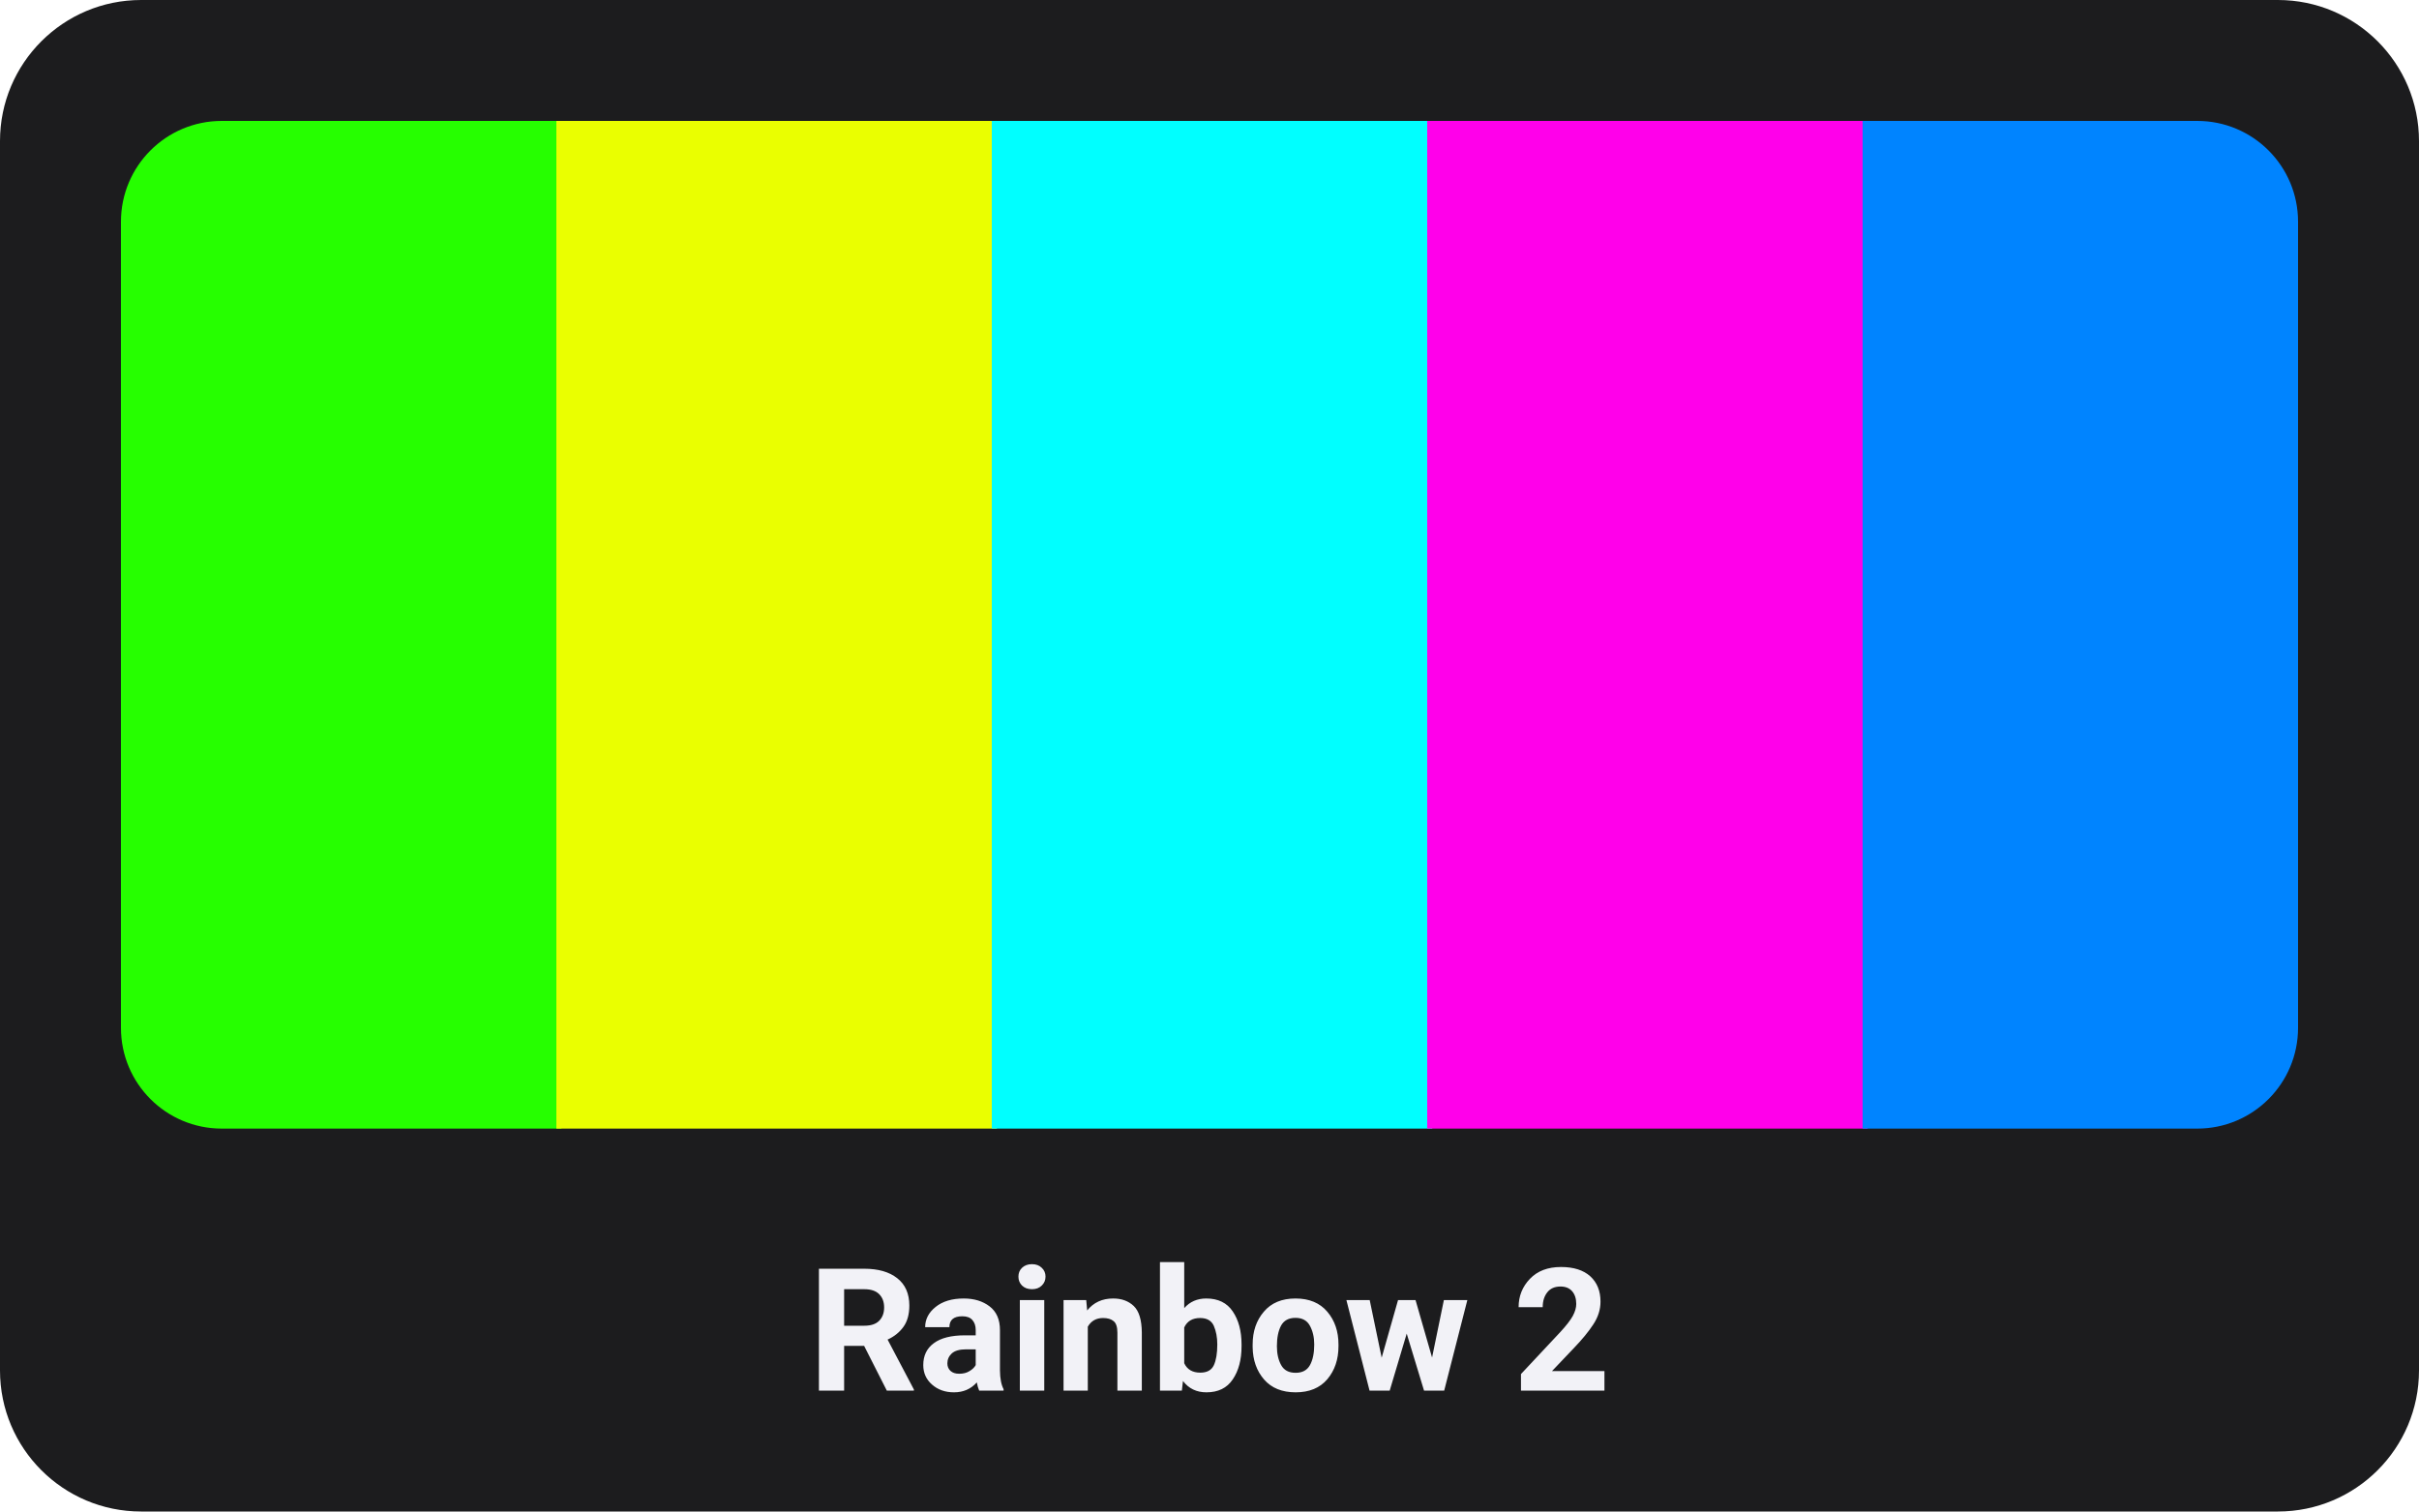
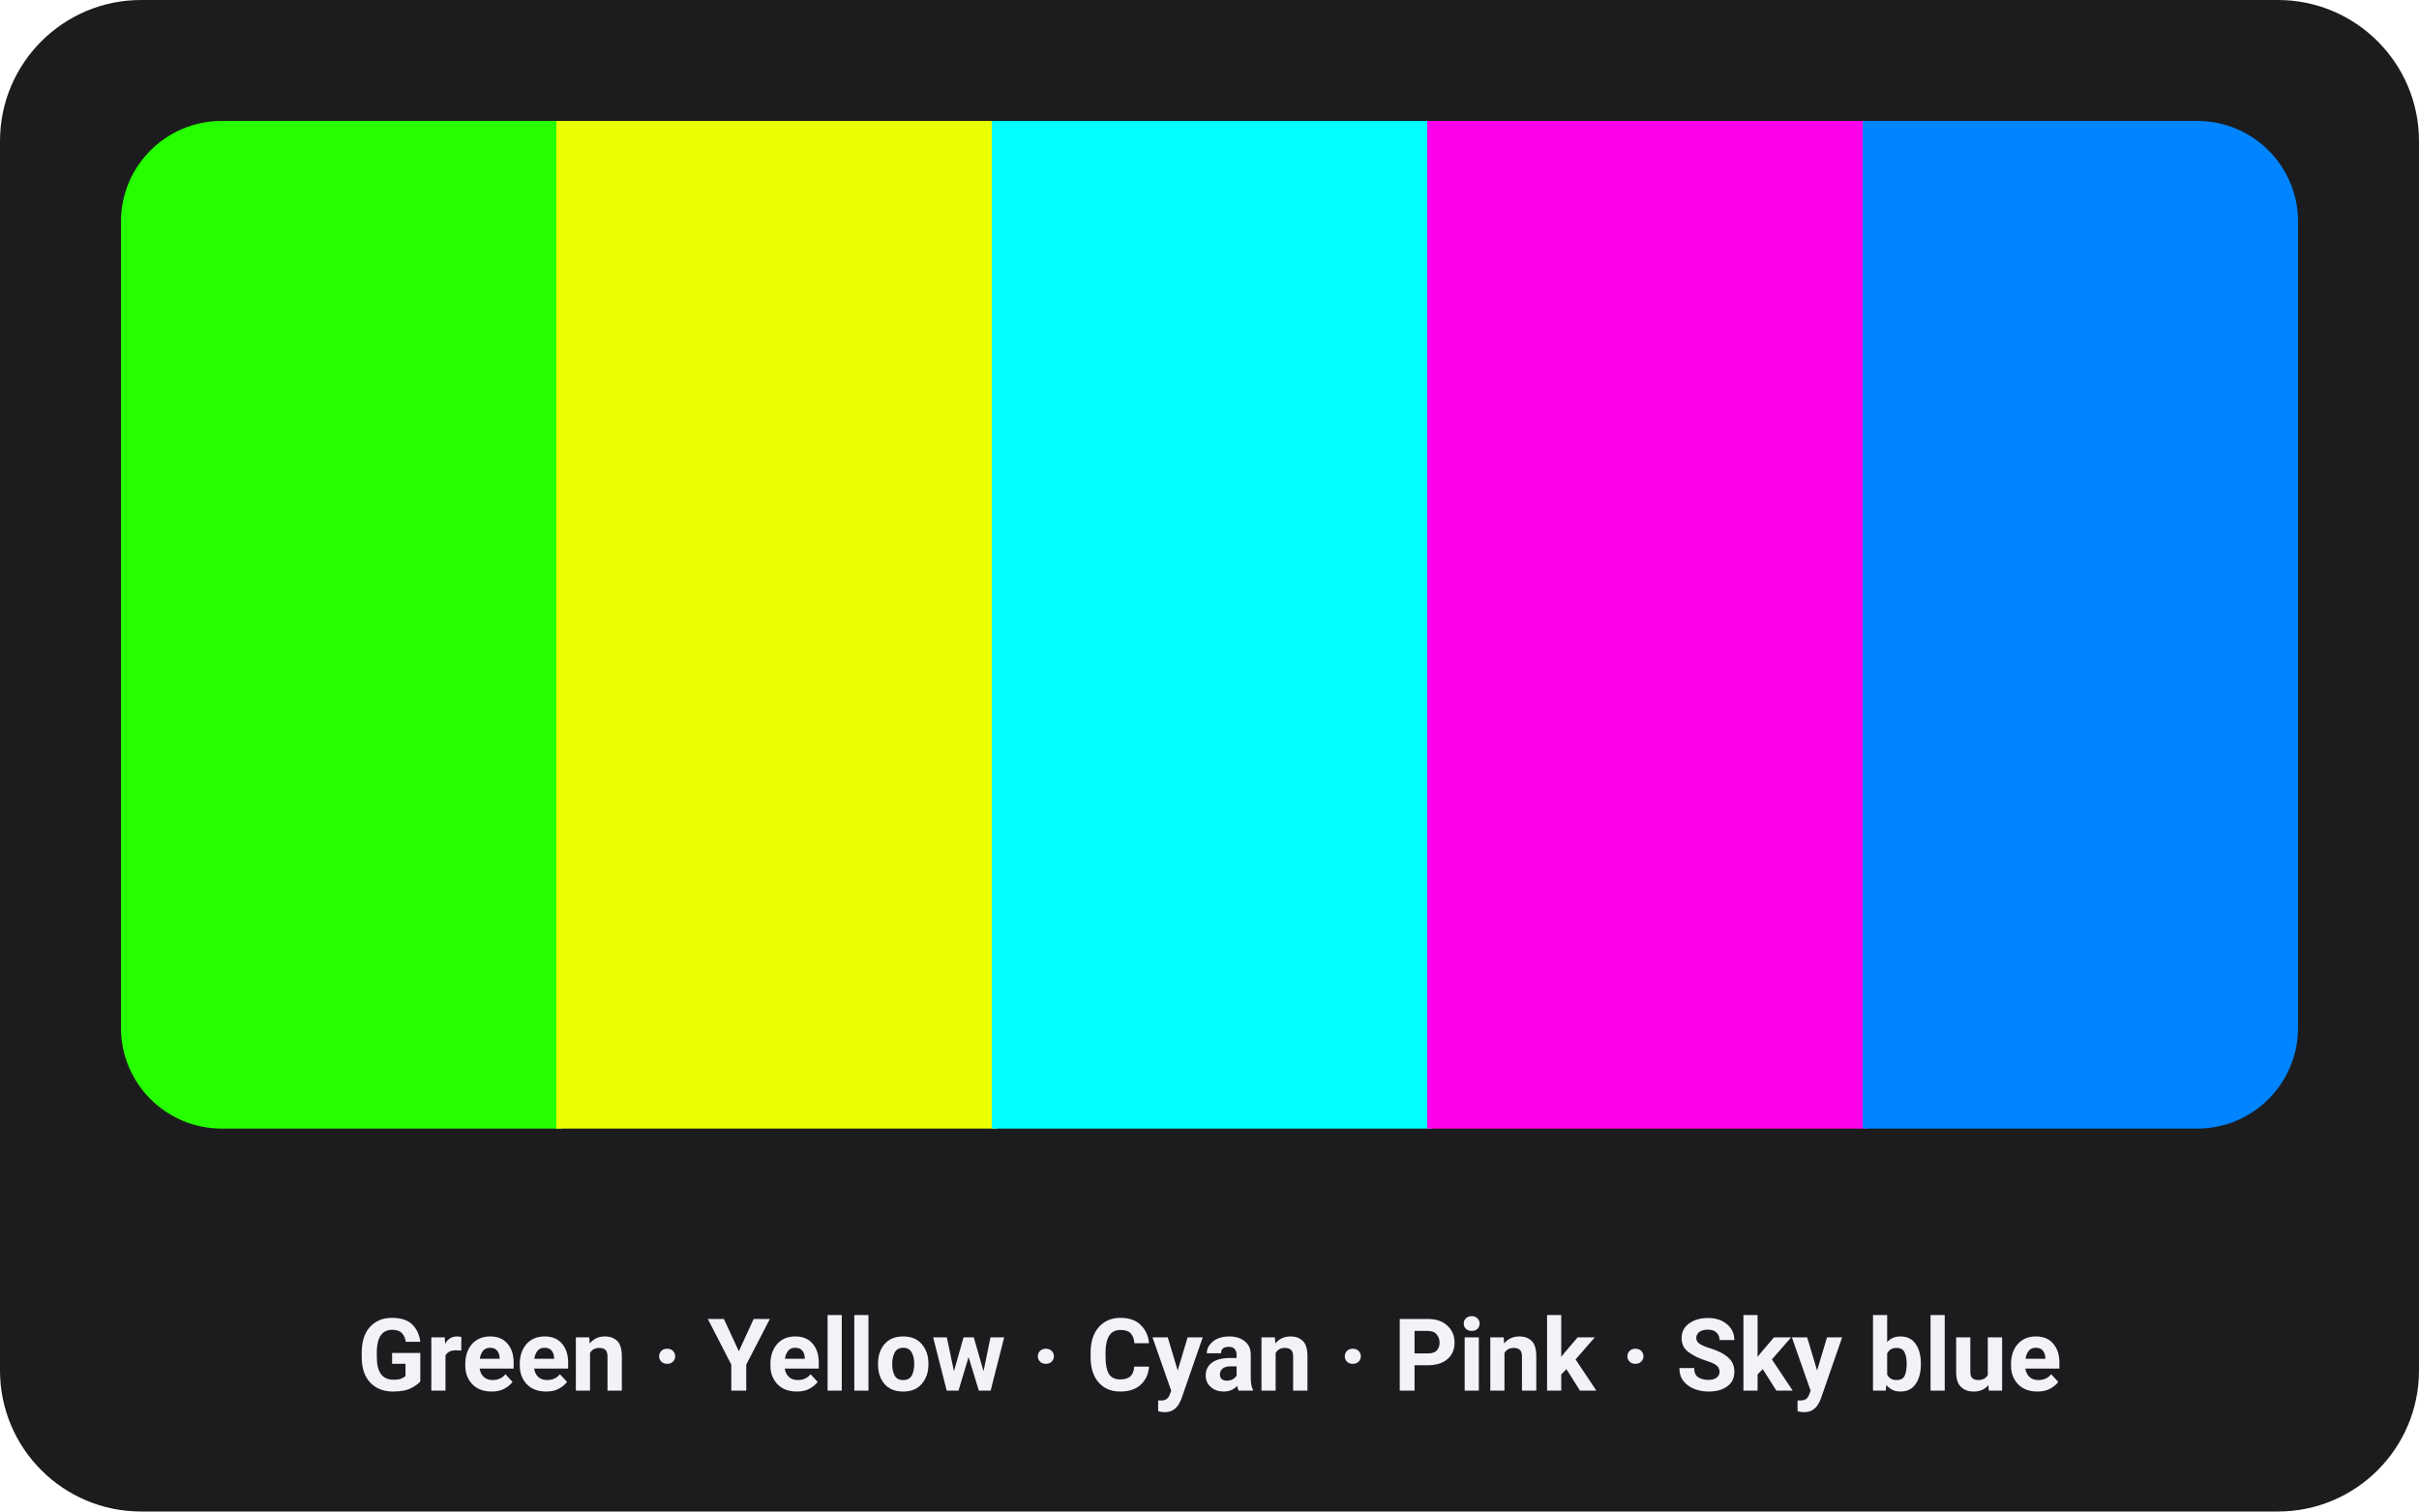
<svg xmlns="http://www.w3.org/2000/svg" viewBox="0 0 240 150" width="240" height="150">
  <rect width="240" height="150" rx="14" fill="#1c1c1e" />
  <defs>
    <clipPath id="r">
      <rect x="12" y="12" width="216" height="100" rx="10" />
    </clipPath>
  </defs>
  <g clip-path="url(#r)">
    <rect x="12.0" y="12" width="43.7" height="100" fill="#26ff00" />
    <rect x="55.2" y="12" width="43.7" height="100" fill="#eaff00" />
    <rect x="98.4" y="12" width="43.7" height="100" fill="#00ffff" />
    <rect x="141.6" y="12" width="43.7" height="100" fill="#ff00ea" />
    <rect x="184.8" y="12" width="43.7" height="100" fill="#0084ff" />
  </g>
-   <text x="120.0" y="138" text-anchor="middle" fill="#f2f2f7" font-family="-apple-system,Segoe UI,Roboto,sans-serif" font-size="17" font-weight="600">Rainbow 2</text>
+   <text x="120.0" y="138" text-anchor="middle" fill="#f2f2f7" font-family="-apple-system,Segoe UI,Roboto,sans-serif" font-size="10" font-weight="600">Green · Yellow · Cyan · Pink · Sky blue</text>
</svg>
